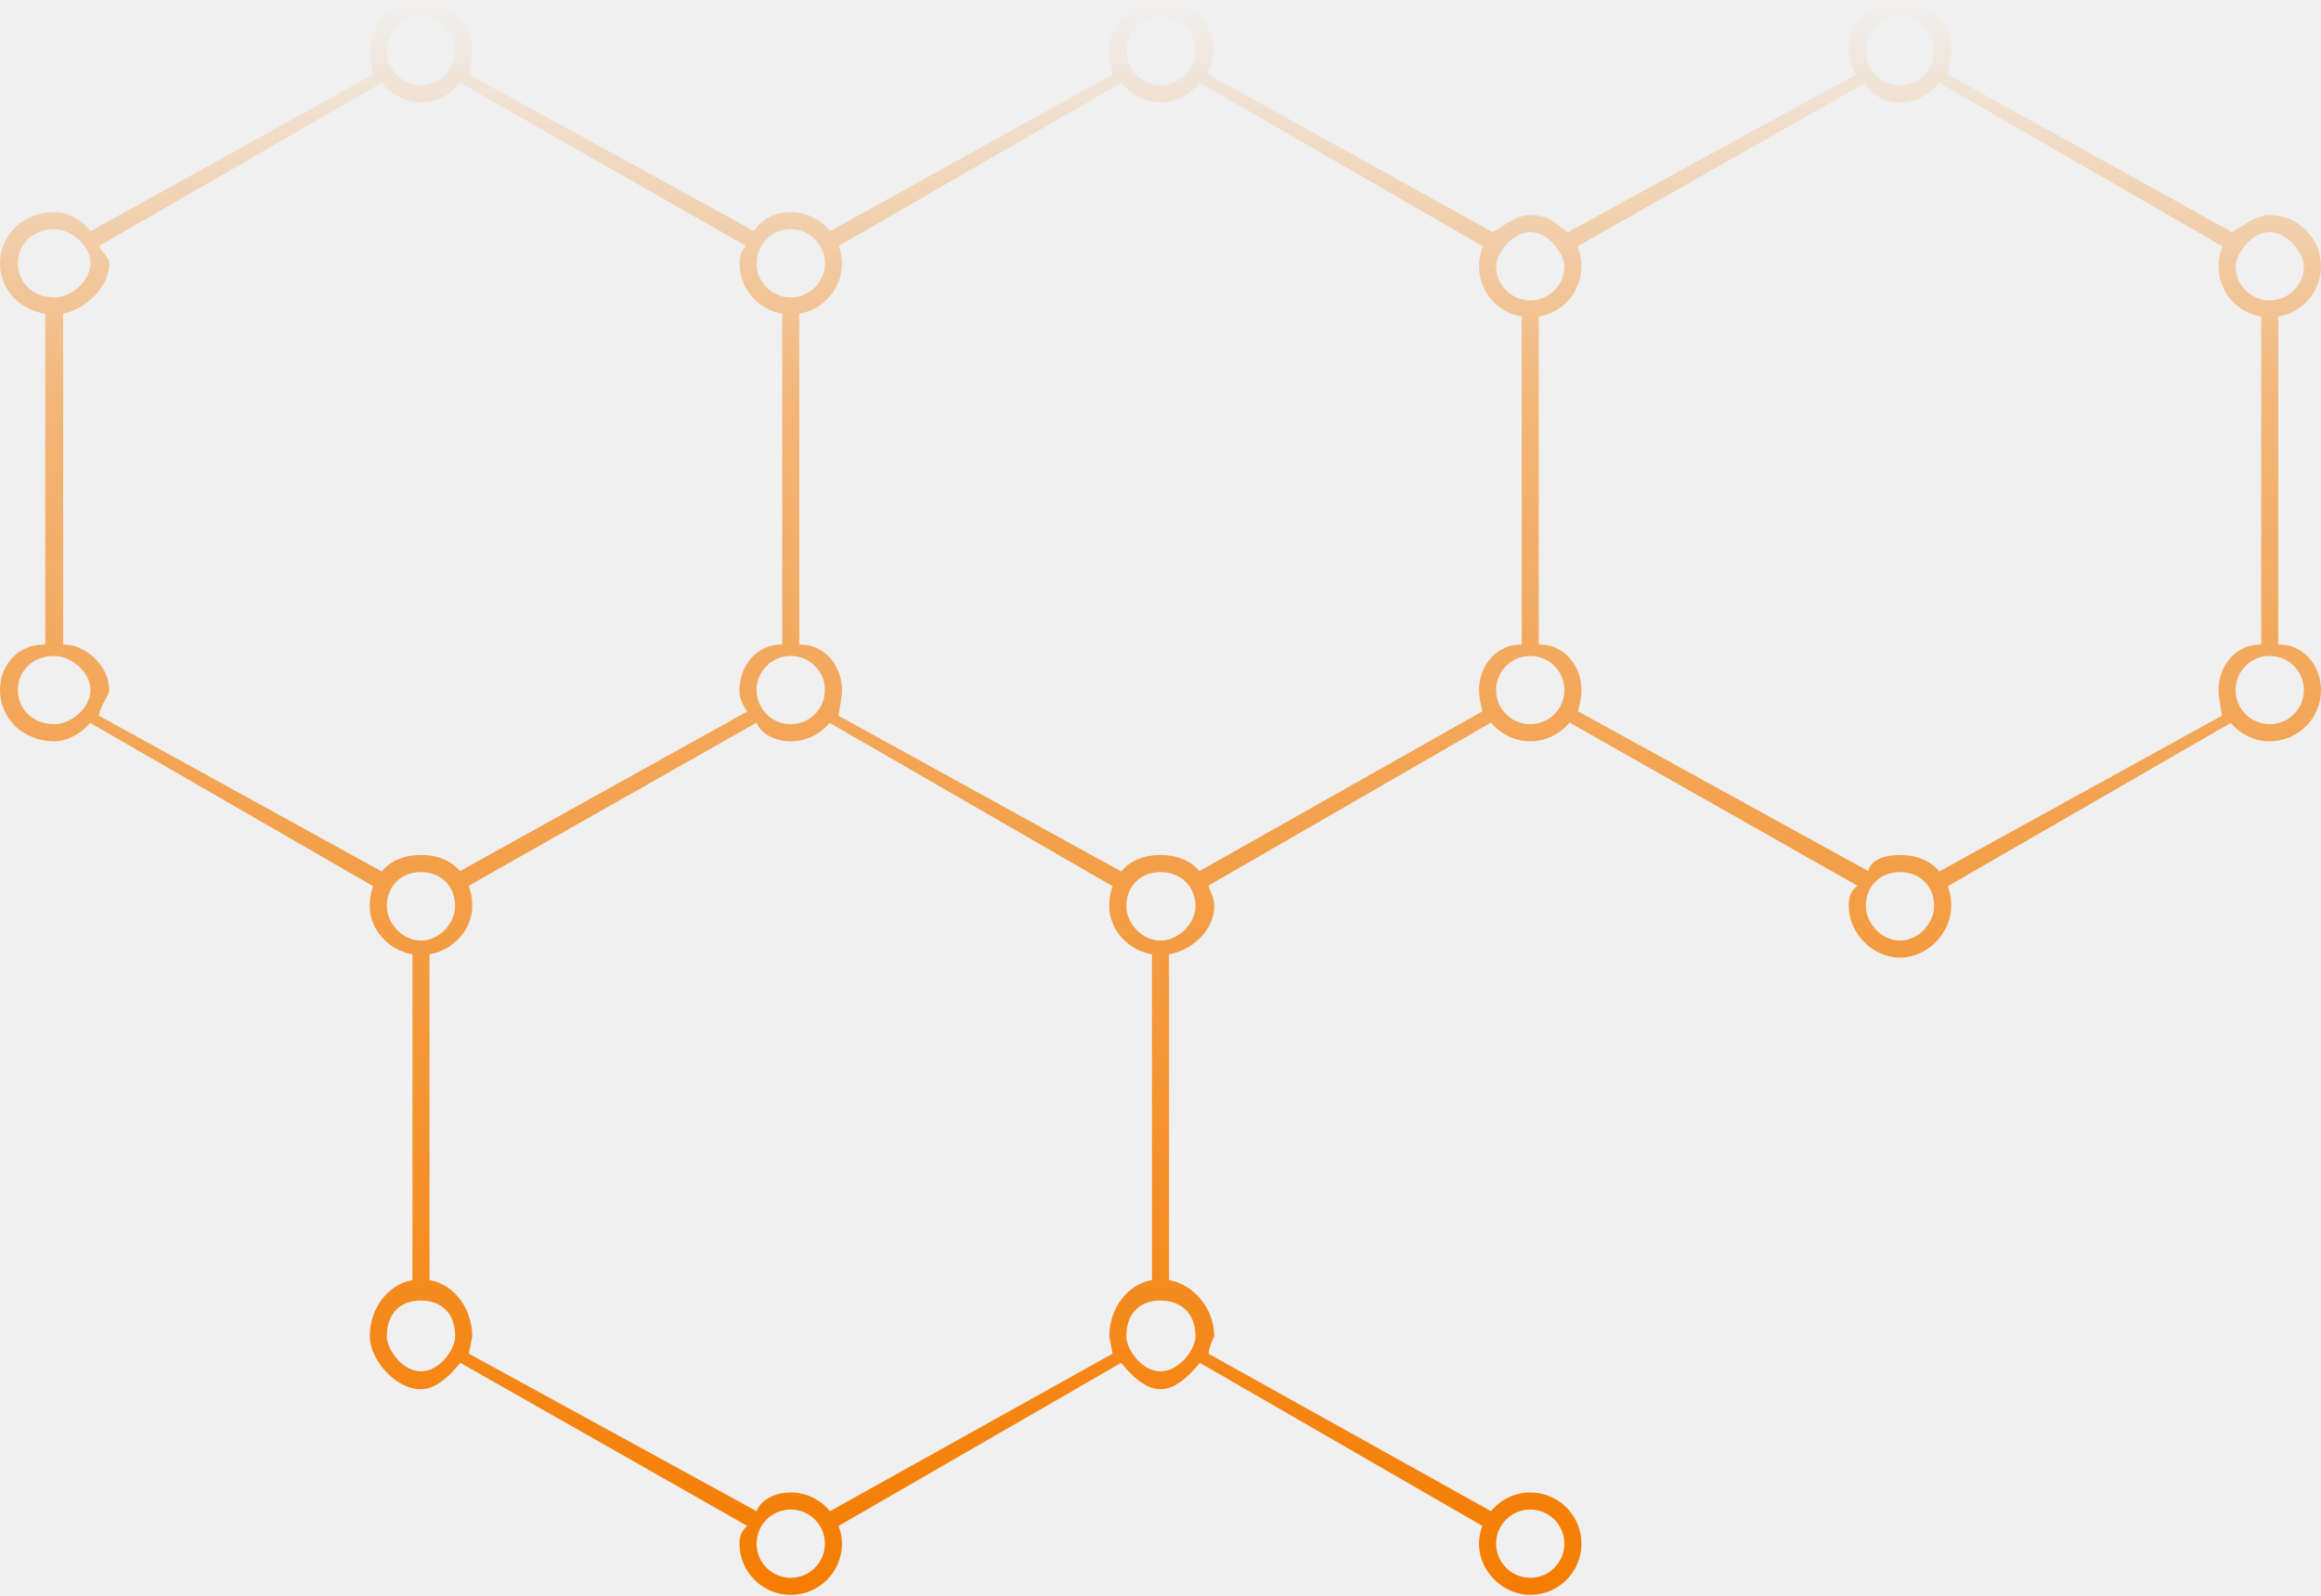
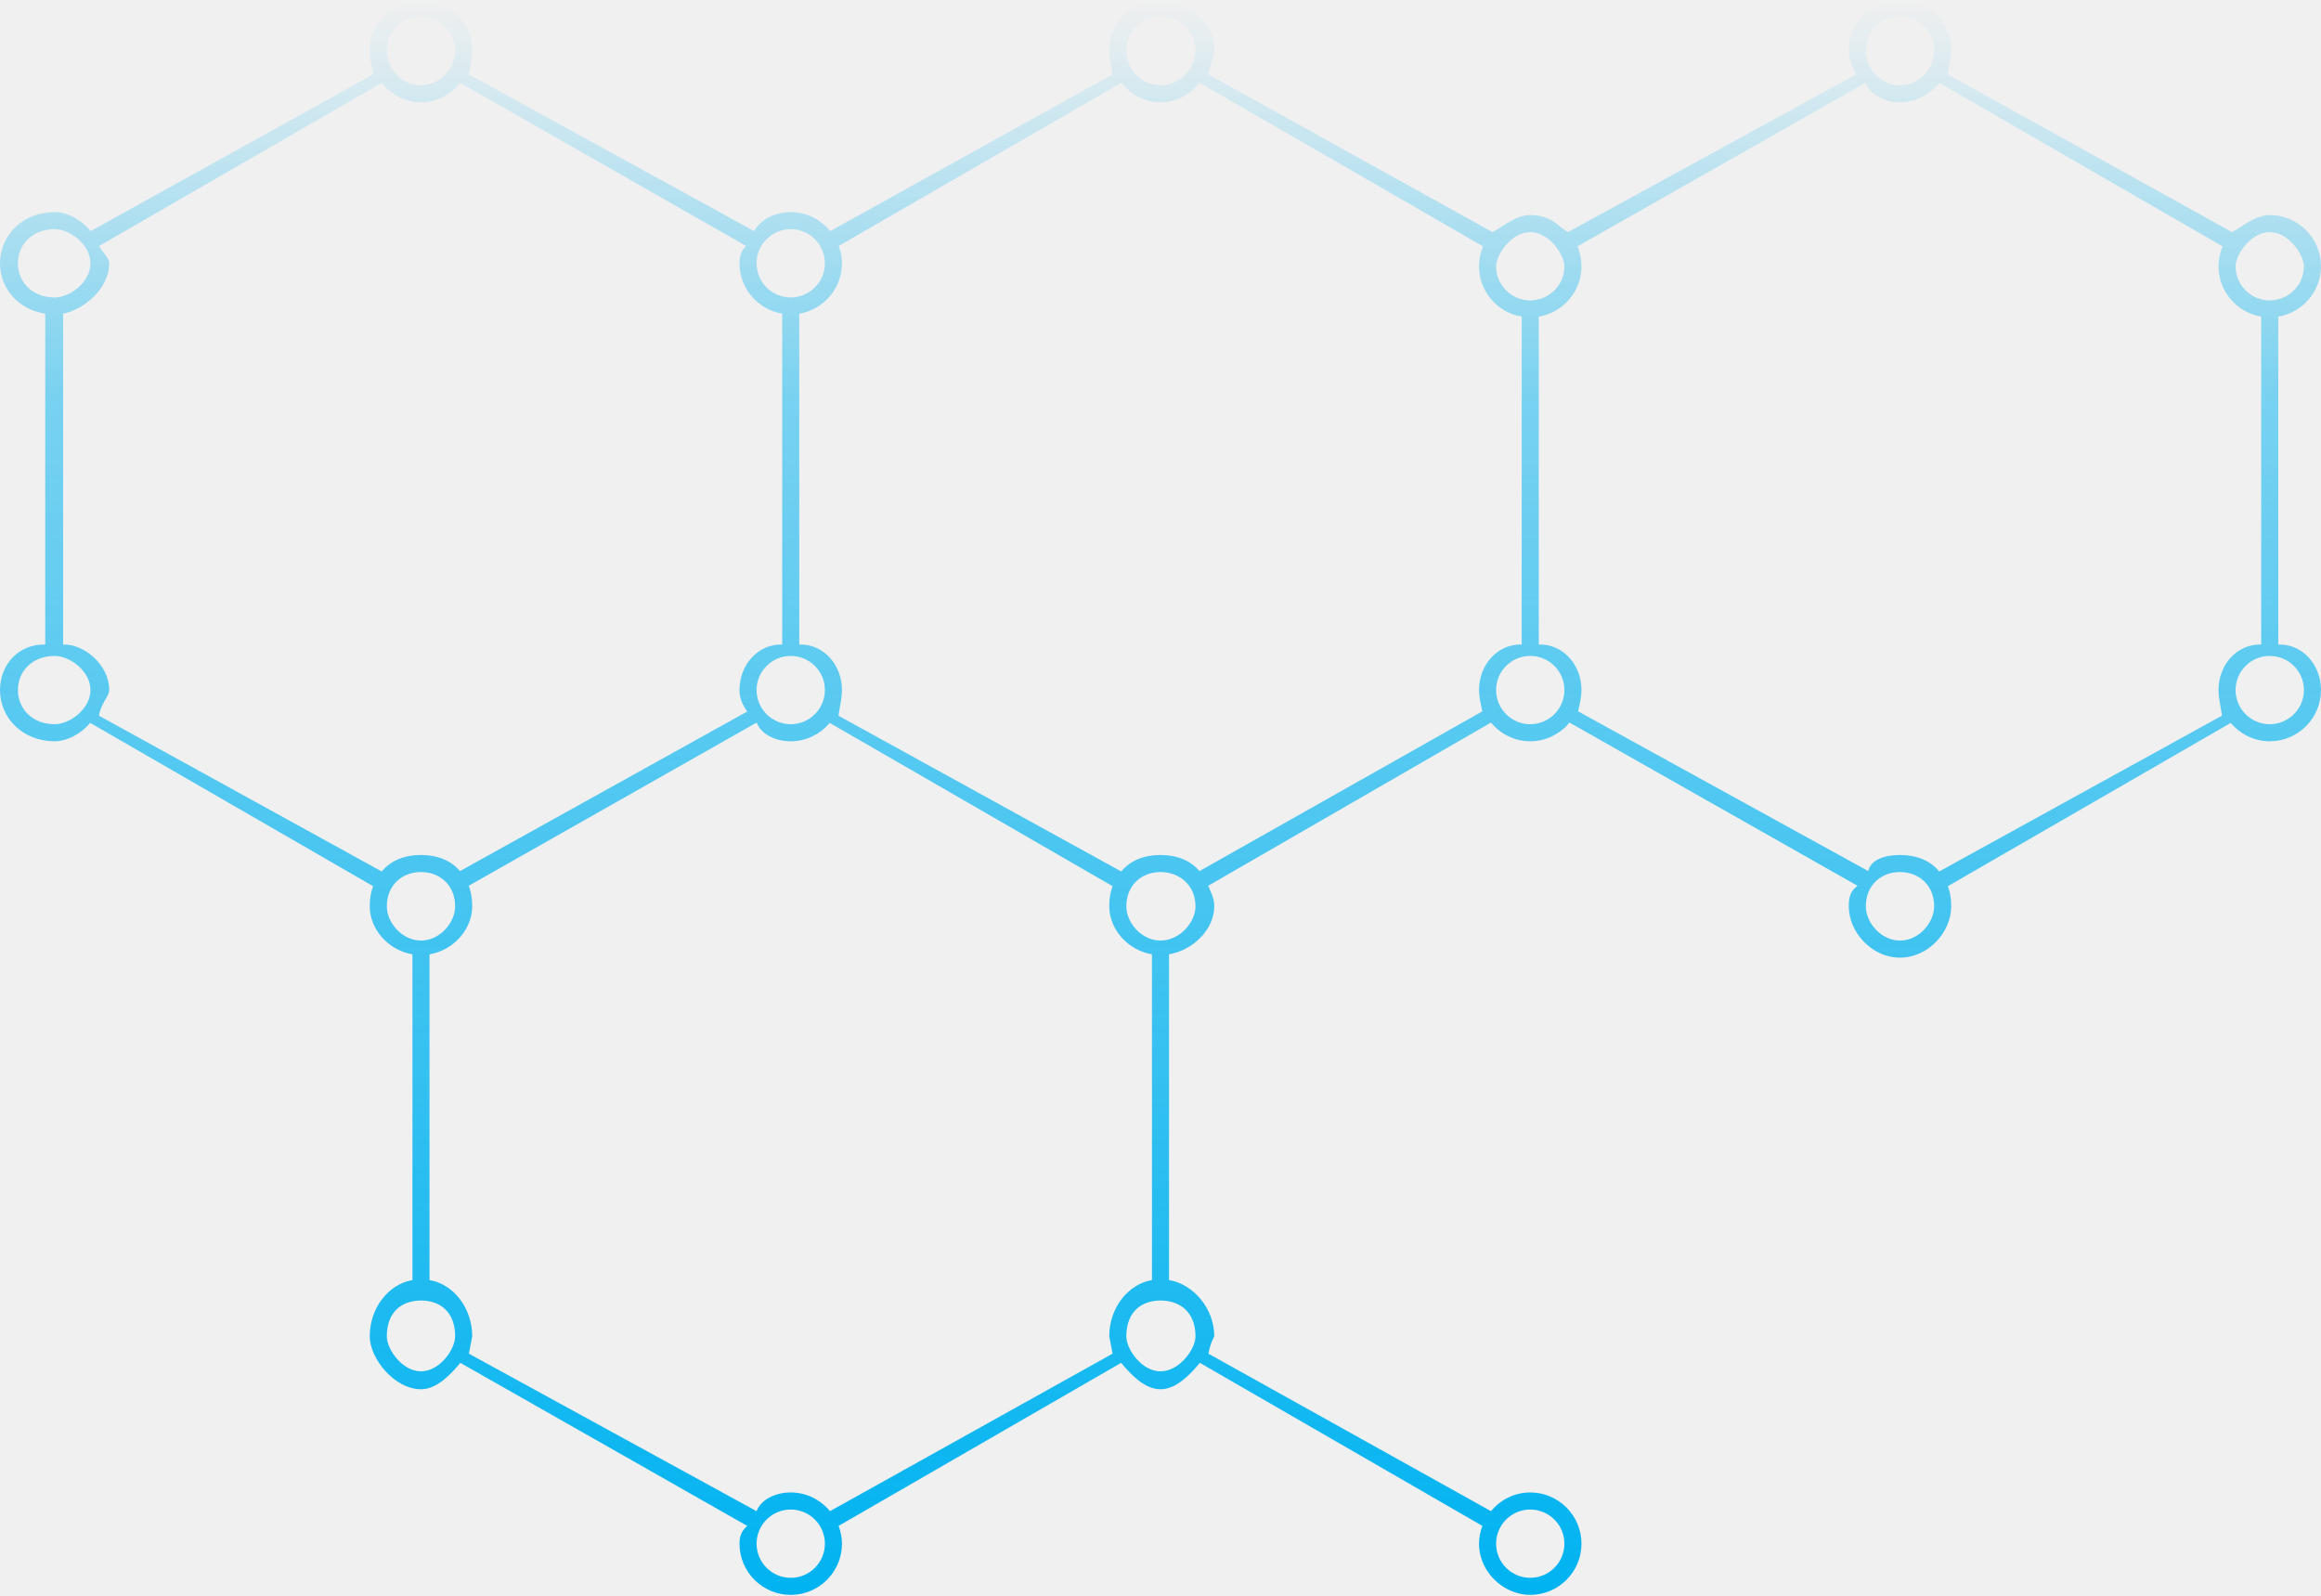
<svg xmlns="http://www.w3.org/2000/svg" width="272" height="187" viewBox="0 0 272 187" fill="none">
-   <path d="M266.994 37.102V75.53C269.828 75.443 271.998 77.897 271.998 80.863C271.998 84.173 269.304 86.866 265.994 86.866C264.156 86.866 262.528 86.018 261.426 84.713L228.272 103.847C228.515 104.499 228.666 105.195 228.666 106.2C228.666 109.24 225.973 112.22 222.662 112.22C219.351 112.22 216.658 109.24 216.658 106.2C216.658 105.177 216.813 104.463 217.68 103.798L183.931 84.673C182.829 86.001 181.187 86.866 179.33 86.866C177.473 86.866 175.831 86.001 174.729 84.673L141.593 103.797C141.848 104.462 142.3 105.177 142.3 106.2C142.3 108.898 139.833 111.352 136.999 111.831V150.006C139.833 150.485 142.3 153.3 142.3 156.6C142.3 156.636 141.853 157.326 141.614 158.63L174.731 177.084C175.833 175.757 177.474 174.894 179.33 174.894C182.641 174.894 185.335 177.585 185.335 180.895C185.335 184.205 182.641 186.896 179.33 186.896C176.2 186.896 173.326 184.205 173.326 180.895C173.326 180.16 173.478 179.463 173.721 178.812L140.611 159.703C139.509 161.038 137.862 162.8 135.999 162.8C134.136 162.8 132.49 161.039 131.388 159.704L98.277 178.812C98.52 179.464 98.671 180.16 98.671 180.895C98.671 184.205 95.978 186.896 92.667 186.896C89.356 186.896 86.663 184.205 86.663 180.895C86.663 180.16 86.814 179.464 87.57 178.813L53.946 159.704C52.844 161.039 51.198 162.8 49.335 162.8C46.25 162.8 43.331 159.217 43.331 156.6C43.331 153.3 45.501 150.486 48.334 150.006V111.831C45.501 111.351 43.331 108.898 43.331 106.2C43.331 105.195 43.482 104.499 43.725 103.847L10.571 84.714C9.469 86.018 7.842 86.866 6.4 86.866C2.693 86.866 0 84.173 0 80.865C0 77.897 2.169 75.443 5.3 75.53V36.756C2.169 36.276 0 33.823 0 30.855C0 27.546 2.693 24.853 6.4 24.853C7.877 24.853 9.531 25.733 10.633 27.081L43.725 8.72C43.482 7.331 43.331 6.635 43.331 5.9C43.331 2.591 46.25 0 49.335 0C52.646 0 55.339 2.591 55.339 5.9C55.339 6.635 55.188 7.331 54.945 8.72L88.37 27.081C89.139 25.733 90.794 24.853 92.667 24.853C94.54 24.853 96.195 25.733 97.297 27.081L130.389 8.72C130.146 7.331 129.994 6.635 129.994 5.9C129.994 2.591 132.688 0 135.999 0C139.309 0 142.3 2.591 142.3 5.9C142.3 6.635 141.852 7.331 141.609 8.72L174.895 27.193C175.994 26.68 177.567 25.2 179.33 25.2C181.94 25.2 182.667 26.68 183.766 27.192L217.52 8.72C216.809 7.331 216.658 6.635 216.658 5.9C216.658 2.591 219.351 0 222.662 0C225.973 0 228.666 2.591 228.666 5.9C228.666 6.635 228.515 7.331 228.272 8.72L261.558 27.192C262.657 26.68 264.23 25.2 265.994 25.2C269.304 25.2 271.998 27.892 271.998 31.202C271.998 34.168 269.828 36.623 266.994 37.102ZM179.33 184.897C181.538 184.897 183.333 183.103 183.333 180.895C183.333 178.689 181.538 176.894 179.33 176.894C177.123 176.894 175.328 178.689 175.328 180.895C175.328 183.103 177.123 184.897 179.33 184.897ZM265.994 84.866C268.201 84.866 269.997 83.07 269.997 80.863C269.997 78.657 268.201 76.863 265.994 76.863C263.787 76.863 261.991 78.657 261.991 80.863C261.991 83.07 263.787 84.866 265.994 84.866ZM222.662 110.22C224.869 110.22 226.665 108.138 226.665 106.2C226.665 103.723 224.869 102.19 222.662 102.19C220.455 102.19 218.659 103.723 218.659 106.2C218.659 108.138 220.455 110.22 222.662 110.22ZM179.33 84.866C181.538 84.866 183.333 83.071 183.333 80.865C183.333 78.657 181.538 76.864 179.33 76.864C177.123 76.864 175.327 78.657 175.327 80.865C175.327 83.071 177.123 84.866 179.33 84.866ZM140.1 106.2C140.1 103.723 138.206 102.19 135.999 102.19C133.791 102.19 131.996 103.723 131.996 106.2C131.996 108.138 133.791 110.22 135.999 110.22C138.206 110.22 140.1 108.138 140.1 106.2ZM135.999 160.7C138.206 160.7 140.1 158.114 140.1 156.6C140.1 153.7 138.206 152.4 135.999 152.4C133.791 152.4 131.996 153.7 131.996 156.6C131.996 158.114 133.791 160.7 135.999 160.7ZM92.667 184.897C94.874 184.897 96.67 183.103 96.67 180.895C96.67 178.689 94.874 176.894 92.667 176.894C90.46 176.894 88.664 178.689 88.664 180.895C88.664 183.103 90.46 184.897 92.667 184.897ZM54.95 158.63L88.66 177.085C89.168 175.758 90.81 174.894 92.667 174.894C94.524 174.894 96.166 175.758 97.268 177.085L130.384 158.63C130.145 157.326 129.994 156.636 129.994 156.6C129.994 153.3 132.164 150.486 134.998 150.006V111.831C132.164 111.351 129.994 108.898 129.994 106.2C129.994 105.195 130.146 104.499 130.389 103.847L97.235 84.714C96.132 86.018 94.505 86.866 92.667 86.866C90.811 86.866 89.169 86.001 88.67 84.675L54.93 103.799C55.184 104.463 55.339 105.177 55.339 106.2C55.339 108.898 53.169 111.352 50.336 111.831V150.006C53.169 150.485 55.339 153.3 55.339 156.6C55.339 156.636 55.189 157.326 54.95 158.63ZM96.67 80.865C96.67 78.657 94.874 76.864 92.667 76.864C90.46 76.864 88.664 78.657 88.664 80.865C88.664 83.071 90.46 84.866 92.667 84.866C94.874 84.866 96.67 83.071 96.67 80.865ZM45.332 156.6C45.332 158.114 47.128 160.7 49.335 160.7C51.542 160.7 53.338 158.114 53.338 156.6C53.338 153.7 51.542 152.4 49.335 152.4C47.128 152.4 45.332 153.7 45.332 156.6ZM49.335 110.22C51.542 110.22 53.338 108.138 53.338 106.2C53.338 103.723 51.542 102.19 49.335 102.19C47.128 102.19 45.332 103.723 45.332 106.2C45.332 108.138 47.128 110.22 49.335 110.22ZM2.1 80.865C2.1 83.071 3.796 84.866 6.4 84.866C8.211 84.866 10.6 83.071 10.6 80.865C10.6 78.657 8.211 76.864 6.4 76.864C3.796 76.864 2.1 78.657 2.1 80.865ZM6.4 26.854C3.796 26.854 2.1 28.649 2.1 30.855C2.1 33.062 3.796 34.858 6.4 34.858C8.211 34.858 10.6 33.062 10.6 30.855C10.6 28.649 8.211 26.854 6.4 26.854ZM49.335 1.898C47.128 1.898 45.332 3.693 45.332 5.9C45.332 8.106 47.128 10 49.335 10C51.542 10 53.338 8.106 53.338 5.9C53.338 3.693 51.542 1.898 49.335 1.898ZM87.43 28.817L53.936 9.709C52.834 11.037 51.192 12 49.335 12C47.478 12 45.837 11.037 44.734 9.709L11.627 28.817C11.86 29.456 12.8 30.136 12.8 30.855C12.8 33.823 9.838 36.277 7.4 36.756V75.53C9.838 75.443 12.8 77.897 12.8 80.865C12.8 81.618 11.853 82.332 11.598 83.87L44.734 102.121C45.837 100.793 47.478 100.19 49.335 100.19C51.174 100.19 52.801 100.776 53.903 102.081L87.57 83.38C86.814 82.296 86.663 81.6 86.663 80.865C86.663 77.897 88.833 75.443 91.666 75.53V36.756C88.833 36.276 86.663 33.823 86.663 30.855C86.663 30.136 86.811 29.456 87.43 28.817ZM92.667 26.854C90.46 26.854 88.664 28.649 88.664 30.855C88.664 33.062 90.46 34.858 92.667 34.858C94.874 34.858 96.67 33.062 96.67 30.855C96.67 28.649 94.874 26.854 92.667 26.854ZM135.999 1.898C133.791 1.898 131.996 3.693 131.996 5.9C131.996 8.106 133.791 10 135.999 10C138.206 10 140.1 8.106 140.1 5.9C140.1 3.693 138.206 1.898 135.999 1.898ZM173.798 28.869L140.6 9.709C139.497 11.037 137.856 12 135.999 12C134.142 12 132.5 11.037 131.398 9.709L98.29 28.817C98.523 29.456 98.671 30.136 98.671 30.855C98.671 33.823 96.501 36.277 93.667 36.756V75.53C96.501 75.443 98.671 77.897 98.671 80.865C98.671 81.618 98.516 82.332 98.261 83.87L131.398 102.121C132.5 100.793 134.142 100.19 135.999 100.19C137.836 100.19 139.463 100.776 140.566 102.08L173.72 83.36C173.477 82.295 173.326 81.599 173.326 80.865C173.326 77.897 175.496 75.443 178.329 75.53V37.102C175.496 36.622 173.326 34.168 173.326 31.202C173.326 30.375 173.494 29.587 173.798 28.869ZM179.33 27.2C177.123 27.2 175.328 29.85 175.328 31.202C175.328 33.408 177.123 35.202 179.33 35.202C181.538 35.202 183.333 33.408 183.333 31.202C183.333 29.85 181.538 27.2 179.33 27.2ZM222.662 1.898C220.455 1.898 218.659 3.693 218.659 5.9C218.659 8.106 220.455 10 222.662 10C224.869 10 226.665 8.106 226.665 5.9C226.665 3.693 224.869 1.898 222.662 1.898ZM260.462 28.869L227.263 9.709C226.161 11.037 224.519 12 222.662 12C220.805 12 219.163 11.037 218.61 9.709L184.863 28.869C185.166 29.587 185.335 30.375 185.335 31.202C185.335 34.168 183.165 36.623 180.331 37.102V75.53C183.164 75.443 185.334 77.897 185.334 80.865C185.334 81.599 185.183 82.295 184.94 83.36L218.95 102.08C219.197 100.776 220.824 100.19 222.662 100.19C224.519 100.19 226.161 100.793 227.263 102.121L260.399 83.86C260.145 82.331 259.989 81.617 259.989 80.863C259.989 77.897 262.159 75.443 264.993 75.53V37.102C262.159 36.622 259.989 34.168 259.989 31.202C259.989 30.375 260.158 29.587 260.462 28.869ZM265.994 27.2C263.787 27.2 261.991 29.85 261.991 31.202C261.991 33.408 263.787 35.202 265.994 35.202C268.201 35.202 269.997 33.408 269.997 31.202C269.997 29.85 268.201 27.2 265.994 27.2Z" fill="url(#paint0_linear_663_106)" />
+   <g clip-path="url(#clip0_120_7)">
+     <path d="M266.994 37.102V75.53C269.828 75.443 271.998 77.897 271.998 80.863C271.998 84.173 269.304 86.866 265.994 86.866C264.156 86.866 262.528 86.018 261.426 84.713L228.272 103.847C228.515 104.499 228.666 105.195 228.666 106.2C228.666 109.24 225.973 112.22 222.662 112.22C219.351 112.22 216.658 109.24 216.658 106.2C216.658 105.177 216.813 104.463 217.68 103.798L183.931 84.673C182.829 86.001 181.187 86.866 179.33 86.866C177.473 86.866 175.831 86.001 174.729 84.673L141.593 103.797C141.848 104.462 142.3 105.177 142.3 106.2C142.3 108.898 139.833 111.352 136.999 111.831V150.006C139.833 150.485 142.3 153.3 142.3 156.6C142.3 156.636 141.853 157.326 141.614 158.63L174.731 177.084C175.833 175.757 177.474 174.894 179.33 174.894C182.641 174.894 185.335 177.585 185.335 180.895C185.335 184.205 182.641 186.896 179.33 186.896C176.2 186.896 173.326 184.205 173.326 180.895C173.326 180.16 173.478 179.463 173.721 178.812L140.611 159.703C139.509 161.038 137.862 162.8 135.999 162.8C134.136 162.8 132.49 161.039 131.388 159.704L98.277 178.812C98.52 179.464 98.671 180.16 98.671 180.895C98.671 184.205 95.978 186.896 92.667 186.896C89.356 186.896 86.663 184.205 86.663 180.895C86.663 180.16 86.814 179.464 87.57 178.813L53.946 159.704C52.844 161.039 51.198 162.8 49.335 162.8C46.25 162.8 43.331 159.217 43.331 156.6C43.331 153.3 45.501 150.486 48.334 150.006V111.831C45.501 111.351 43.331 108.898 43.331 106.2C43.331 105.195 43.482 104.499 43.725 103.847L10.571 84.714C9.469 86.018 7.842 86.866 6.4 86.866C2.693 86.866 0 84.173 0 80.865C0 77.897 2.169 75.443 5.3 75.53V36.756C2.169 36.276 0 33.823 0 30.855C0 27.546 2.693 24.853 6.4 24.853C7.877 24.853 9.531 25.733 10.633 27.081L43.725 8.72C43.482 7.331 43.331 6.635 43.331 5.9C43.331 2.591 46.25 0 49.335 0C52.646 0 55.339 2.591 55.339 5.9C55.339 6.635 55.188 7.331 54.945 8.72L88.37 27.081C89.139 25.733 90.794 24.853 92.667 24.853C94.54 24.853 96.195 25.733 97.297 27.081L130.389 8.72C130.146 7.331 129.994 6.635 129.994 5.9C129.994 2.591 132.688 0 135.999 0C139.309 0 142.3 2.591 142.3 5.9C142.3 6.635 141.852 7.331 141.609 8.72L174.895 27.193C175.994 26.68 177.567 25.2 179.33 25.2C181.94 25.2 182.667 26.68 183.766 27.192L217.52 8.72C216.809 7.331 216.658 6.635 216.658 5.9C216.658 2.591 219.351 0 222.662 0C225.973 0 228.666 2.591 228.666 5.9C228.666 6.635 228.515 7.331 228.272 8.72L261.558 27.192C262.657 26.68 264.23 25.2 265.994 25.2C269.304 25.2 271.998 27.892 271.998 31.202C271.998 34.168 269.828 36.623 266.994 37.102ZM179.33 184.897C181.538 184.897 183.333 183.103 183.333 180.895C183.333 178.689 181.538 176.894 179.33 176.894C177.123 176.894 175.328 178.689 175.328 180.895C175.328 183.103 177.123 184.897 179.33 184.897ZM265.994 84.866C268.201 84.866 269.997 83.07 269.997 80.863C269.997 78.657 268.201 76.863 265.994 76.863C263.787 76.863 261.991 78.657 261.991 80.863C261.991 83.07 263.787 84.866 265.994 84.866ZM222.662 110.22C224.869 110.22 226.665 108.138 226.665 106.2C226.665 103.723 224.869 102.19 222.662 102.19C220.455 102.19 218.659 103.723 218.659 106.2C218.659 108.138 220.455 110.22 222.662 110.22ZM179.33 84.866C181.538 84.866 183.333 83.071 183.333 80.865C183.333 78.657 181.538 76.864 179.33 76.864C177.123 76.864 175.327 78.657 175.327 80.865C175.327 83.071 177.123 84.866 179.33 84.866ZM140.1 106.2C140.1 103.723 138.206 102.19 135.999 102.19C133.791 102.19 131.996 103.723 131.996 106.2C131.996 108.138 133.791 110.22 135.999 110.22C138.206 110.22 140.1 108.138 140.1 106.2ZM135.999 160.7C138.206 160.7 140.1 158.114 140.1 156.6C140.1 153.7 138.206 152.4 135.999 152.4C133.791 152.4 131.996 153.7 131.996 156.6C131.996 158.114 133.791 160.7 135.999 160.7ZM92.667 184.897C94.874 184.897 96.67 183.103 96.67 180.895C96.67 178.689 94.874 176.894 92.667 176.894C90.46 176.894 88.664 178.689 88.664 180.895C88.664 183.103 90.46 184.897 92.667 184.897ZM54.95 158.63L88.66 177.085C89.168 175.758 90.81 174.894 92.667 174.894C94.524 174.894 96.166 175.758 97.268 177.085L130.384 158.63C130.145 157.326 129.994 156.636 129.994 156.6C129.994 153.3 132.164 150.486 134.998 150.006V111.831C132.164 111.351 129.994 108.898 129.994 106.2C129.994 105.195 130.146 104.499 130.389 103.847L97.235 84.714C96.132 86.018 94.505 86.866 92.667 86.866C90.811 86.866 89.169 86.001 88.67 84.675L54.93 103.799C55.184 104.463 55.339 105.177 55.339 106.2C55.339 108.898 53.169 111.352 50.336 111.831V150.006C53.169 150.485 55.339 153.3 55.339 156.6C55.339 156.636 55.189 157.326 54.95 158.63ZM96.67 80.865C96.67 78.657 94.874 76.864 92.667 76.864C90.46 76.864 88.664 78.657 88.664 80.865C88.664 83.071 90.46 84.866 92.667 84.866C94.874 84.866 96.67 83.071 96.67 80.865ZM45.332 156.6C45.332 158.114 47.128 160.7 49.335 160.7C51.542 160.7 53.338 158.114 53.338 156.6C53.338 153.7 51.542 152.4 49.335 152.4C47.128 152.4 45.332 153.7 45.332 156.6ZM49.335 110.22C51.542 110.22 53.338 108.138 53.338 106.2C53.338 103.723 51.542 102.19 49.335 102.19C47.128 102.19 45.332 103.723 45.332 106.2C45.332 108.138 47.128 110.22 49.335 110.22ZM2.1 80.865C2.1 83.071 3.796 84.866 6.4 84.866C8.211 84.866 10.6 83.071 10.6 80.865C10.6 78.657 8.211 76.864 6.4 76.864C3.796 76.864 2.1 78.657 2.1 80.865ZM6.4 26.854C3.796 26.854 2.1 28.649 2.1 30.855C2.1 33.062 3.796 34.858 6.4 34.858C8.211 34.858 10.6 33.062 10.6 30.855C10.6 28.649 8.211 26.854 6.4 26.854ZM49.335 1.898C47.128 1.898 45.332 3.693 45.332 5.9C45.332 8.106 47.128 10 49.335 10C51.542 10 53.338 8.106 53.338 5.9C53.338 3.693 51.542 1.898 49.335 1.898ZM87.43 28.817L53.936 9.709C52.834 11.037 51.192 12 49.335 12C47.478 12 45.837 11.037 44.734 9.709L11.627 28.817C11.86 29.456 12.8 30.136 12.8 30.855C12.8 33.823 9.838 36.277 7.4 36.756V75.53C9.838 75.443 12.8 77.897 12.8 80.865C12.8 81.618 11.853 82.332 11.598 83.87L44.734 102.121C45.837 100.793 47.478 100.19 49.335 100.19C51.174 100.19 52.801 100.776 53.903 102.081L87.57 83.38C86.814 82.296 86.663 81.6 86.663 80.865C86.663 77.897 88.833 75.443 91.666 75.53V36.756C88.833 36.276 86.663 33.823 86.663 30.855C86.663 30.136 86.811 29.456 87.43 28.817ZM92.667 26.854C90.46 26.854 88.664 28.649 88.664 30.855C88.664 33.062 90.46 34.858 92.667 34.858C94.874 34.858 96.67 33.062 96.67 30.855C96.67 28.649 94.874 26.854 92.667 26.854ZM135.999 1.898C133.791 1.898 131.996 3.693 131.996 5.9C131.996 8.106 133.791 10 135.999 10C138.206 10 140.1 8.106 140.1 5.9C140.1 3.693 138.206 1.898 135.999 1.898ZM173.798 28.869L140.6 9.709C139.497 11.037 137.856 12 135.999 12C134.142 12 132.5 11.037 131.398 9.709L98.29 28.817C98.523 29.456 98.671 30.136 98.671 30.855C98.671 33.823 96.501 36.277 93.667 36.756V75.53C96.501 75.443 98.671 77.897 98.671 80.865C98.671 81.618 98.516 82.332 98.261 83.87L131.398 102.121C132.5 100.793 134.142 100.19 135.999 100.19C137.836 100.19 139.463 100.776 140.566 102.08L173.72 83.36C173.477 82.295 173.326 81.599 173.326 80.865C173.326 77.897 175.496 75.443 178.329 75.53V37.102C175.496 36.622 173.326 34.168 173.326 31.202C173.326 30.375 173.494 29.587 173.798 28.869ZM179.33 27.2C177.123 27.2 175.328 29.85 175.328 31.202C175.328 33.408 177.123 35.202 179.33 35.202C181.538 35.202 183.333 33.408 183.333 31.202C183.333 29.85 181.538 27.2 179.33 27.2ZM222.662 1.898C220.455 1.898 218.659 3.693 218.659 5.9C218.659 8.106 220.455 10 222.662 10C224.869 10 226.665 8.106 226.665 5.9C226.665 3.693 224.869 1.898 222.662 1.898ZM260.462 28.869L227.263 9.709C226.161 11.037 224.519 12 222.662 12C220.805 12 219.163 11.037 218.61 9.709L184.863 28.869C185.166 29.587 185.335 30.375 185.335 31.202C185.335 34.168 183.165 36.623 180.331 37.102V75.53C183.164 75.443 185.334 77.897 185.334 80.865C185.334 81.599 185.183 82.295 184.94 83.36L218.95 102.08C219.197 100.776 220.824 100.19 222.662 100.19C224.519 100.19 226.161 100.793 227.263 102.121L260.399 83.86C260.145 82.331 259.989 81.617 259.989 80.863C259.989 77.897 262.159 75.443 264.993 75.53V37.102C262.159 36.622 259.989 34.168 259.989 31.202C259.989 30.375 260.158 29.587 260.462 28.869ZM265.994 27.2C263.787 27.2 261.991 29.85 261.991 31.202C261.991 33.408 263.787 35.202 265.994 35.202C268.201 35.202 269.997 33.408 269.997 31.202C269.997 29.85 268.201 27.2 265.994 27.2Z" fill="url(#paint0_linear_120_7)" />
+   </g>
  <defs>
-     <linearGradient id="paint0_linear_663_106" x1="0" y1="187" x2="0" y2="0" gradientUnits="userSpaceOnUse">
-       <stop stop-color="#F57C00" />
-       <stop offset="0.75" stop-color="#F57C00" stop-opacity="0.5" />
-       <stop offset="1" stop-color="#F57C00" stop-opacity="0" />
+     <linearGradient id="paint0_linear_120_7" x1="0" y1="187" x2="0" y2="0" gradientUnits="userSpaceOnUse">
+       <stop stop-color="#00B3F1" />
+       <stop offset="0.75" stop-color="#00B3F1" stop-opacity="0.5" />
+       <stop offset="1" stop-color="#00B3F1" stop-opacity="0" />
    </linearGradient>
+     <clipPath id="clip0_120_7">
+       <rect width="272" height="187" fill="white" />
+     </clipPath>
  </defs>
</svg>
